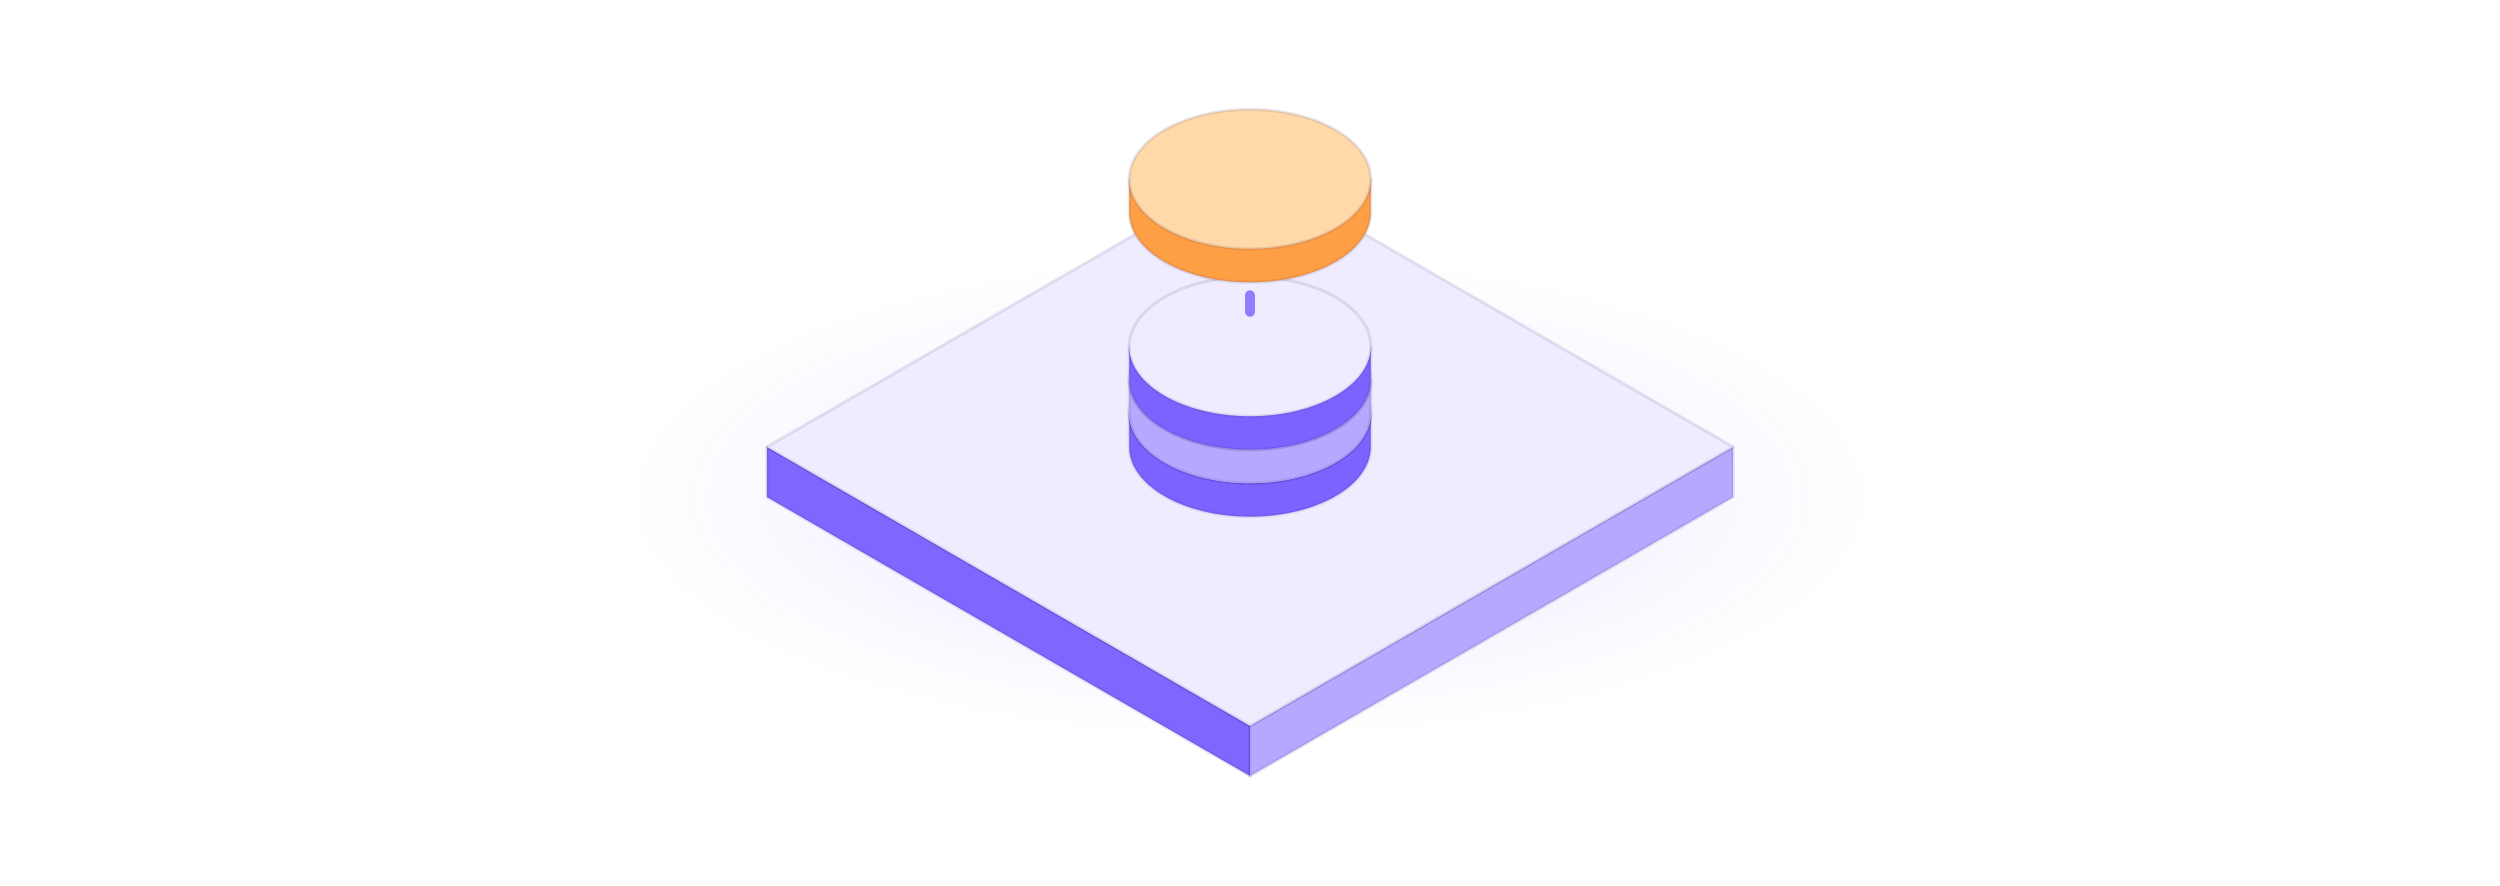
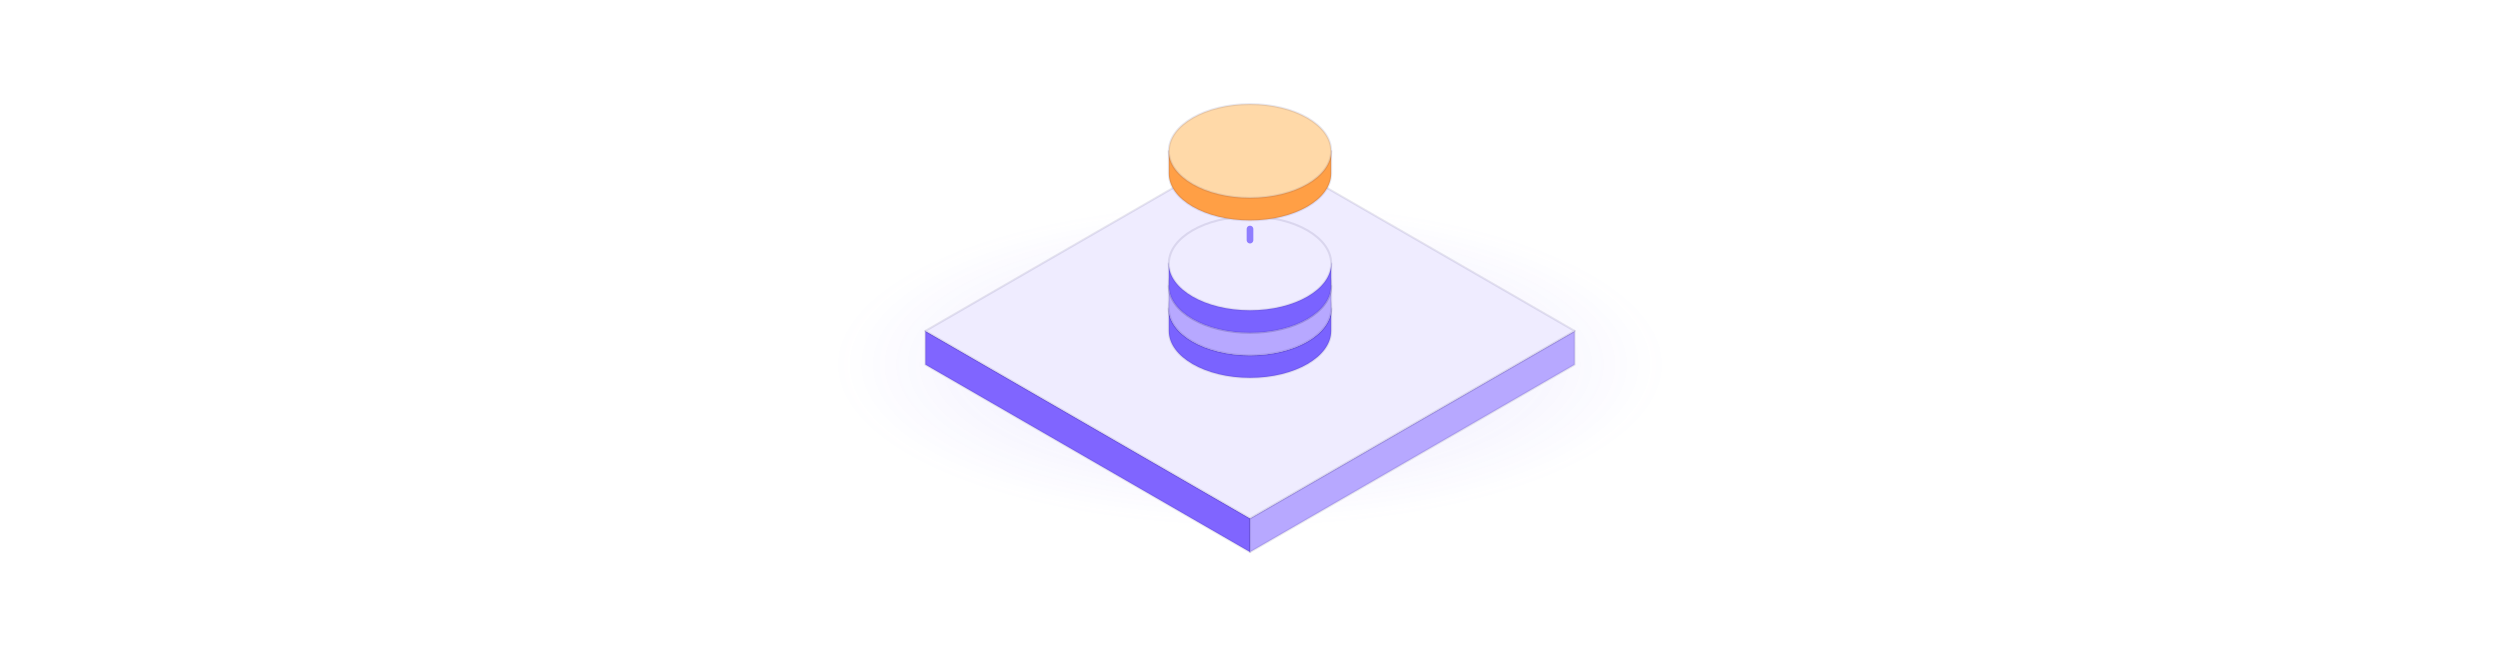
- <svg xmlns="http://www.w3.org/2000/svg" viewBox="0 0 480 170" width="480" height="170" role="img" aria-label="A payment landing">
+ <svg xmlns="http://www.w3.org/2000/svg" viewBox="0 0 480 126" width="480" height="126" role="img" aria-label="A payment landing">
  <defs>
    <radialGradient id="glow" cx="50%" cy="50%" r="50%">
      <stop offset="0%" stop-color="#533afd" stop-opacity="0.28" />
      <stop offset="100%" stop-color="#533afd" stop-opacity="0" />
    </radialGradient>
  </defs>
-   <g transform="translate(240.00,41.89) scale(0.7934)">
+   <g transform="translate(240.00,34.03) scale(0.5331)">
    <ellipse cx="0.00" cy="67.50" rx="150.00" ry="58.00" fill="url(#glow)" opacity="0.5" />
    <polygon points="-116.91,55.35 0.00,122.85 0.00,135.00 -116.91,67.50" fill="#8065ff" stroke="rgba(28,16,80,0.10)" stroke-width="0.75" stroke-linejoin="round" />
    <polygon points="116.91,55.35 0.00,122.85 0.00,135.00 116.91,67.50" fill="#b7a8ff" stroke="rgba(28,16,80,0.10)" stroke-width="0.75" stroke-linejoin="round" />
    <polygon points="0.00,-12.15 116.91,55.35 0.00,122.85 -116.91,55.35" fill="#efecff" stroke="rgba(28,16,80,0.10)" stroke-width="0.75" stroke-linejoin="round" />
    <path d="M-29.23,47.25 L-29.23,55.35 A29.23,16.88 0 0 0 29.23,55.35 L29.23,47.25 Z" fill="#7a63ff" stroke="rgba(28,16,80,0.10)" stroke-width="0.75" stroke-linejoin="round" />
    <ellipse cx="0.00" cy="47.25" rx="29.23" ry="16.88" fill="#efecff" stroke="rgba(28,16,80,0.10)" stroke-width="0.75" stroke-linejoin="round" />
    <path d="M-29.23,39.15 L-29.23,47.25 A29.23,16.88 0 0 0 29.23,47.25 L29.23,39.15 Z" fill="#b7a8ff" stroke="rgba(28,16,80,0.10)" stroke-width="0.75" stroke-linejoin="round" />
    <ellipse cx="0.00" cy="39.15" rx="29.23" ry="16.88" fill="#efecff" stroke="rgba(28,16,80,0.10)" stroke-width="0.75" stroke-linejoin="round" />
    <path d="M-29.23,31.05 L-29.23,39.15 A29.23,16.88 0 0 0 29.23,39.15 L29.23,31.05 Z" fill="#7a63ff" stroke="rgba(28,16,80,0.10)" stroke-width="0.75" stroke-linejoin="round" />
    <ellipse cx="0.00" cy="31.05" rx="29.23" ry="16.88" fill="#efecff" stroke="rgba(28,16,80,0.10)" stroke-width="0.75" stroke-linejoin="round" />
    <path d="M0.00,-1.35 L0.00,27.00" stroke="#8f7dff" stroke-width="2.4" stroke-linecap="round" fill="none" opacity="1.0" stroke-dasharray="4 6" />
    <path d="M-29.23,-9.45 L-29.23,-1.35 A29.23,16.88 0 0 0 29.23,-1.35 L29.23,-9.45 Z" fill="#ff9f45" stroke="rgba(28,16,80,0.10)" stroke-width="0.75" stroke-linejoin="round" />
    <ellipse cx="0.00" cy="-9.45" rx="29.23" ry="16.88" fill="#ffd9a8" stroke="rgba(28,16,80,0.10)" stroke-width="0.75" stroke-linejoin="round" />
  </g>
</svg>
